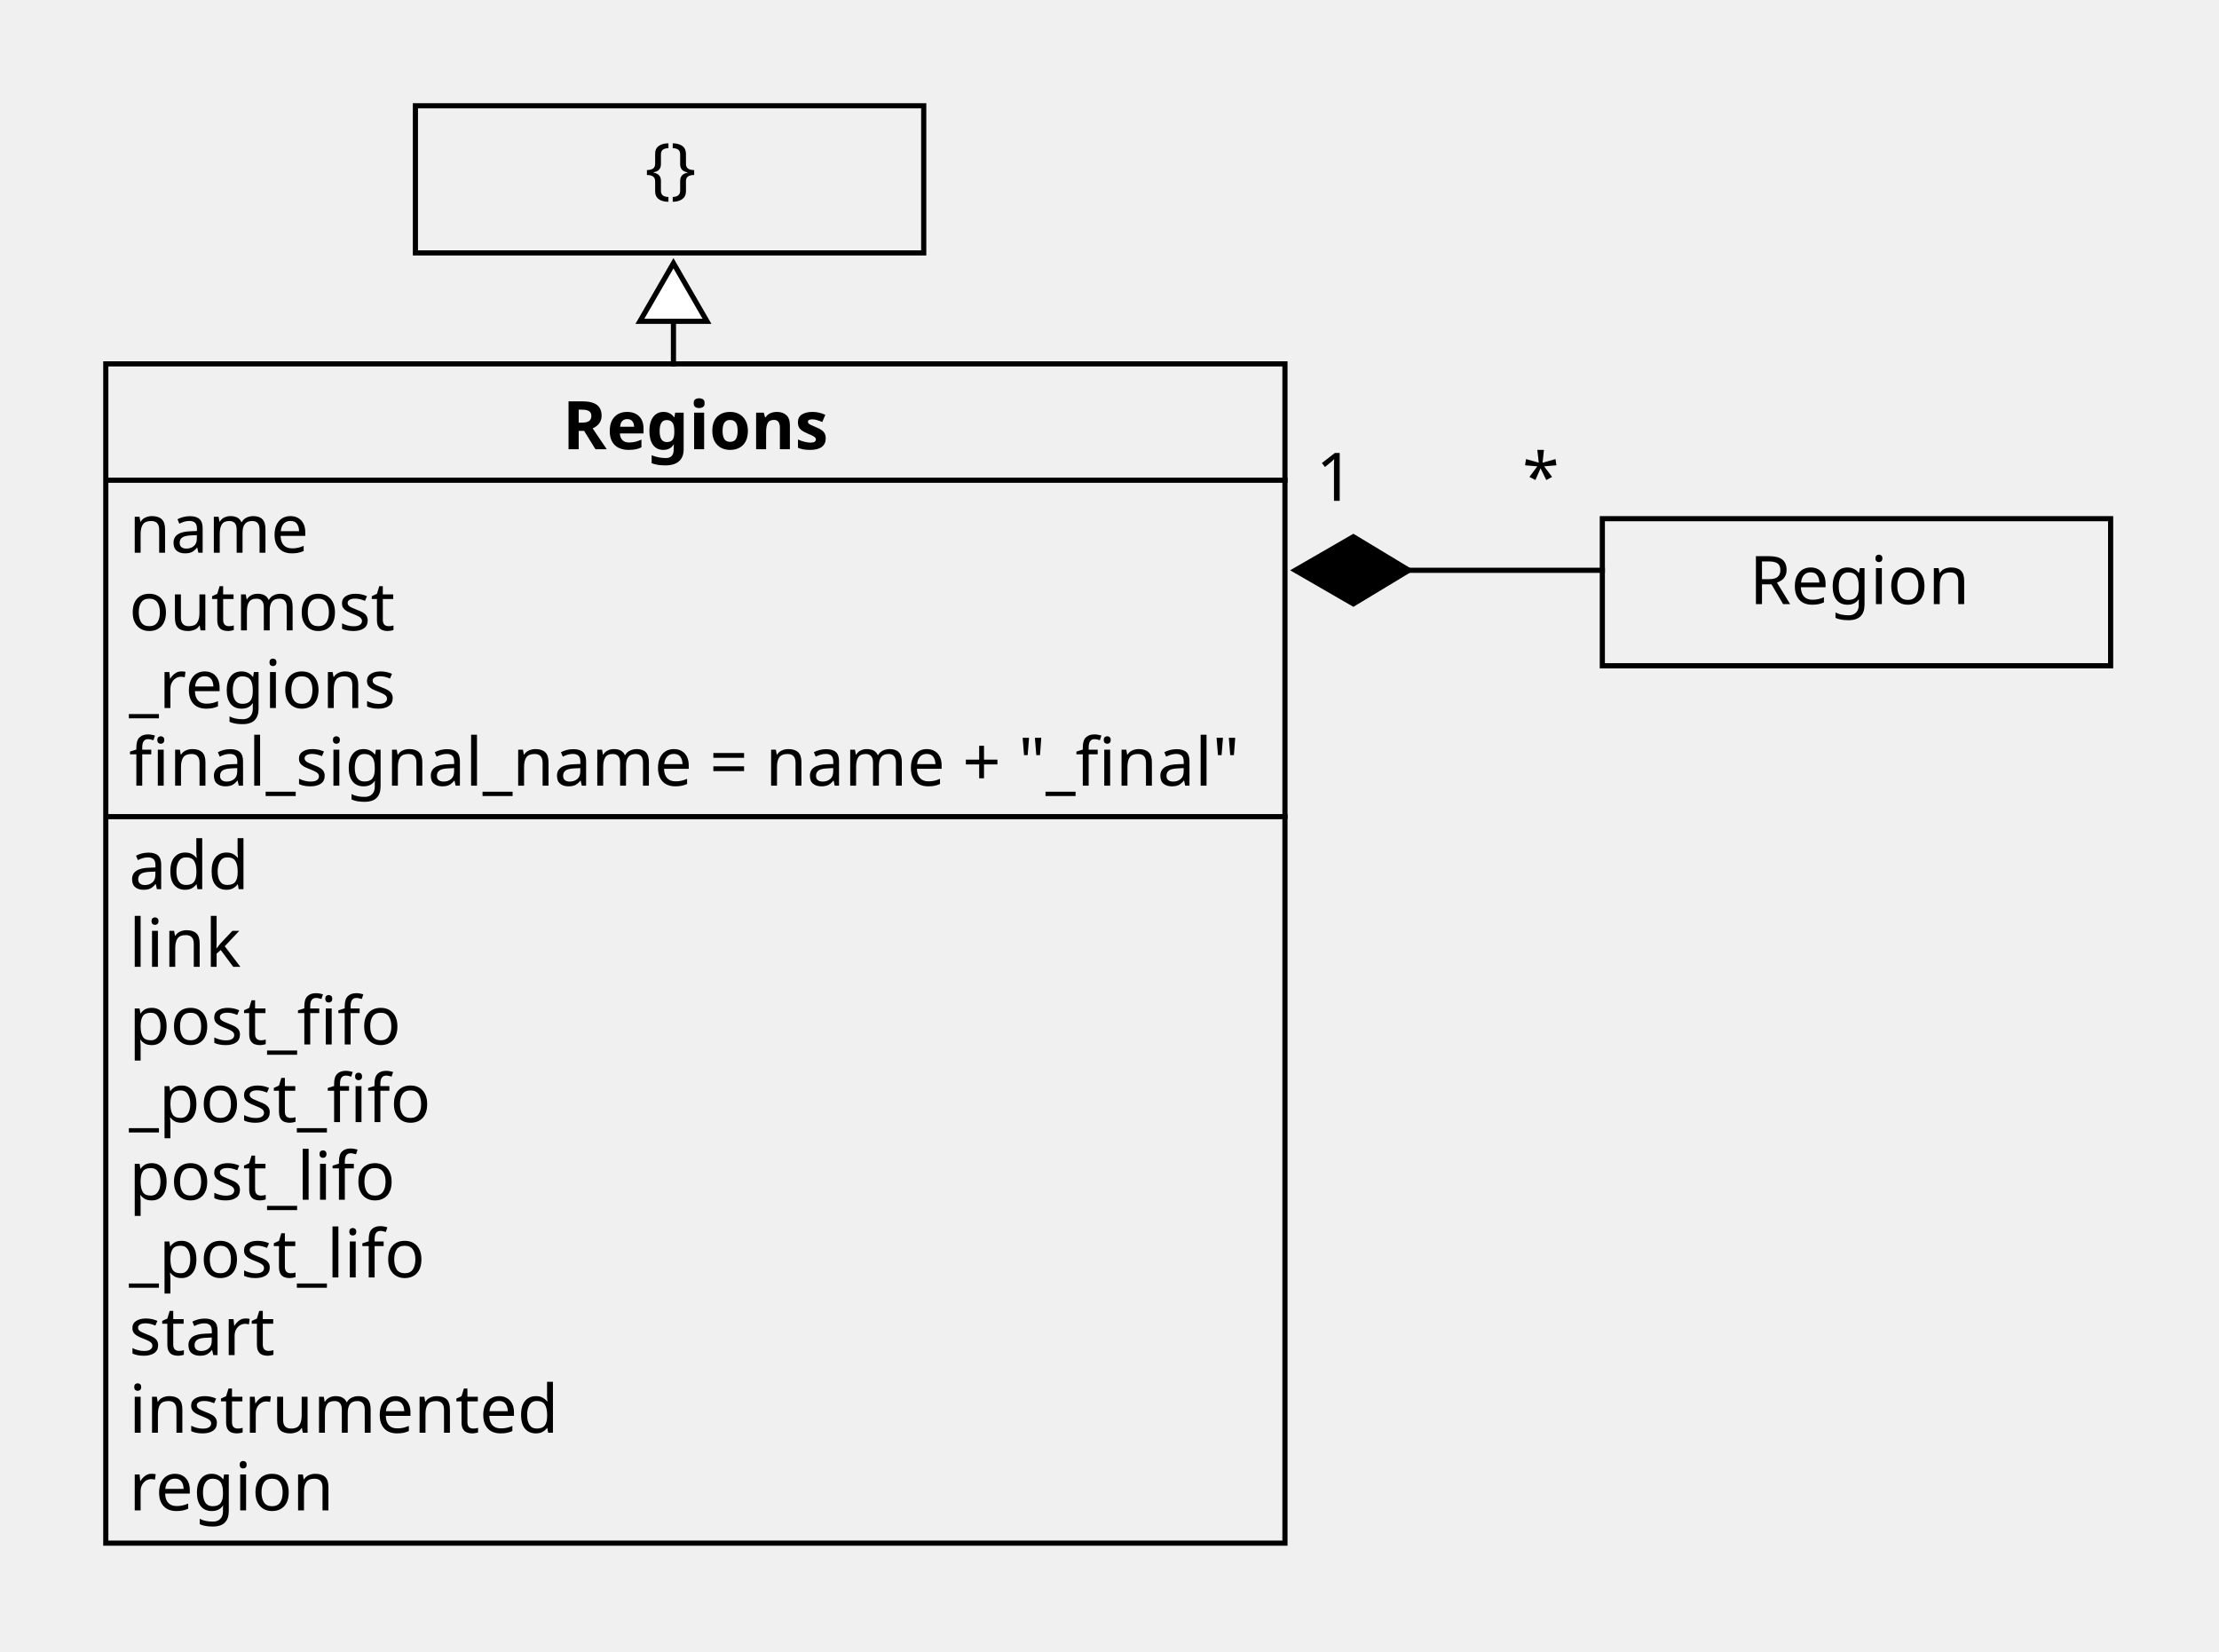
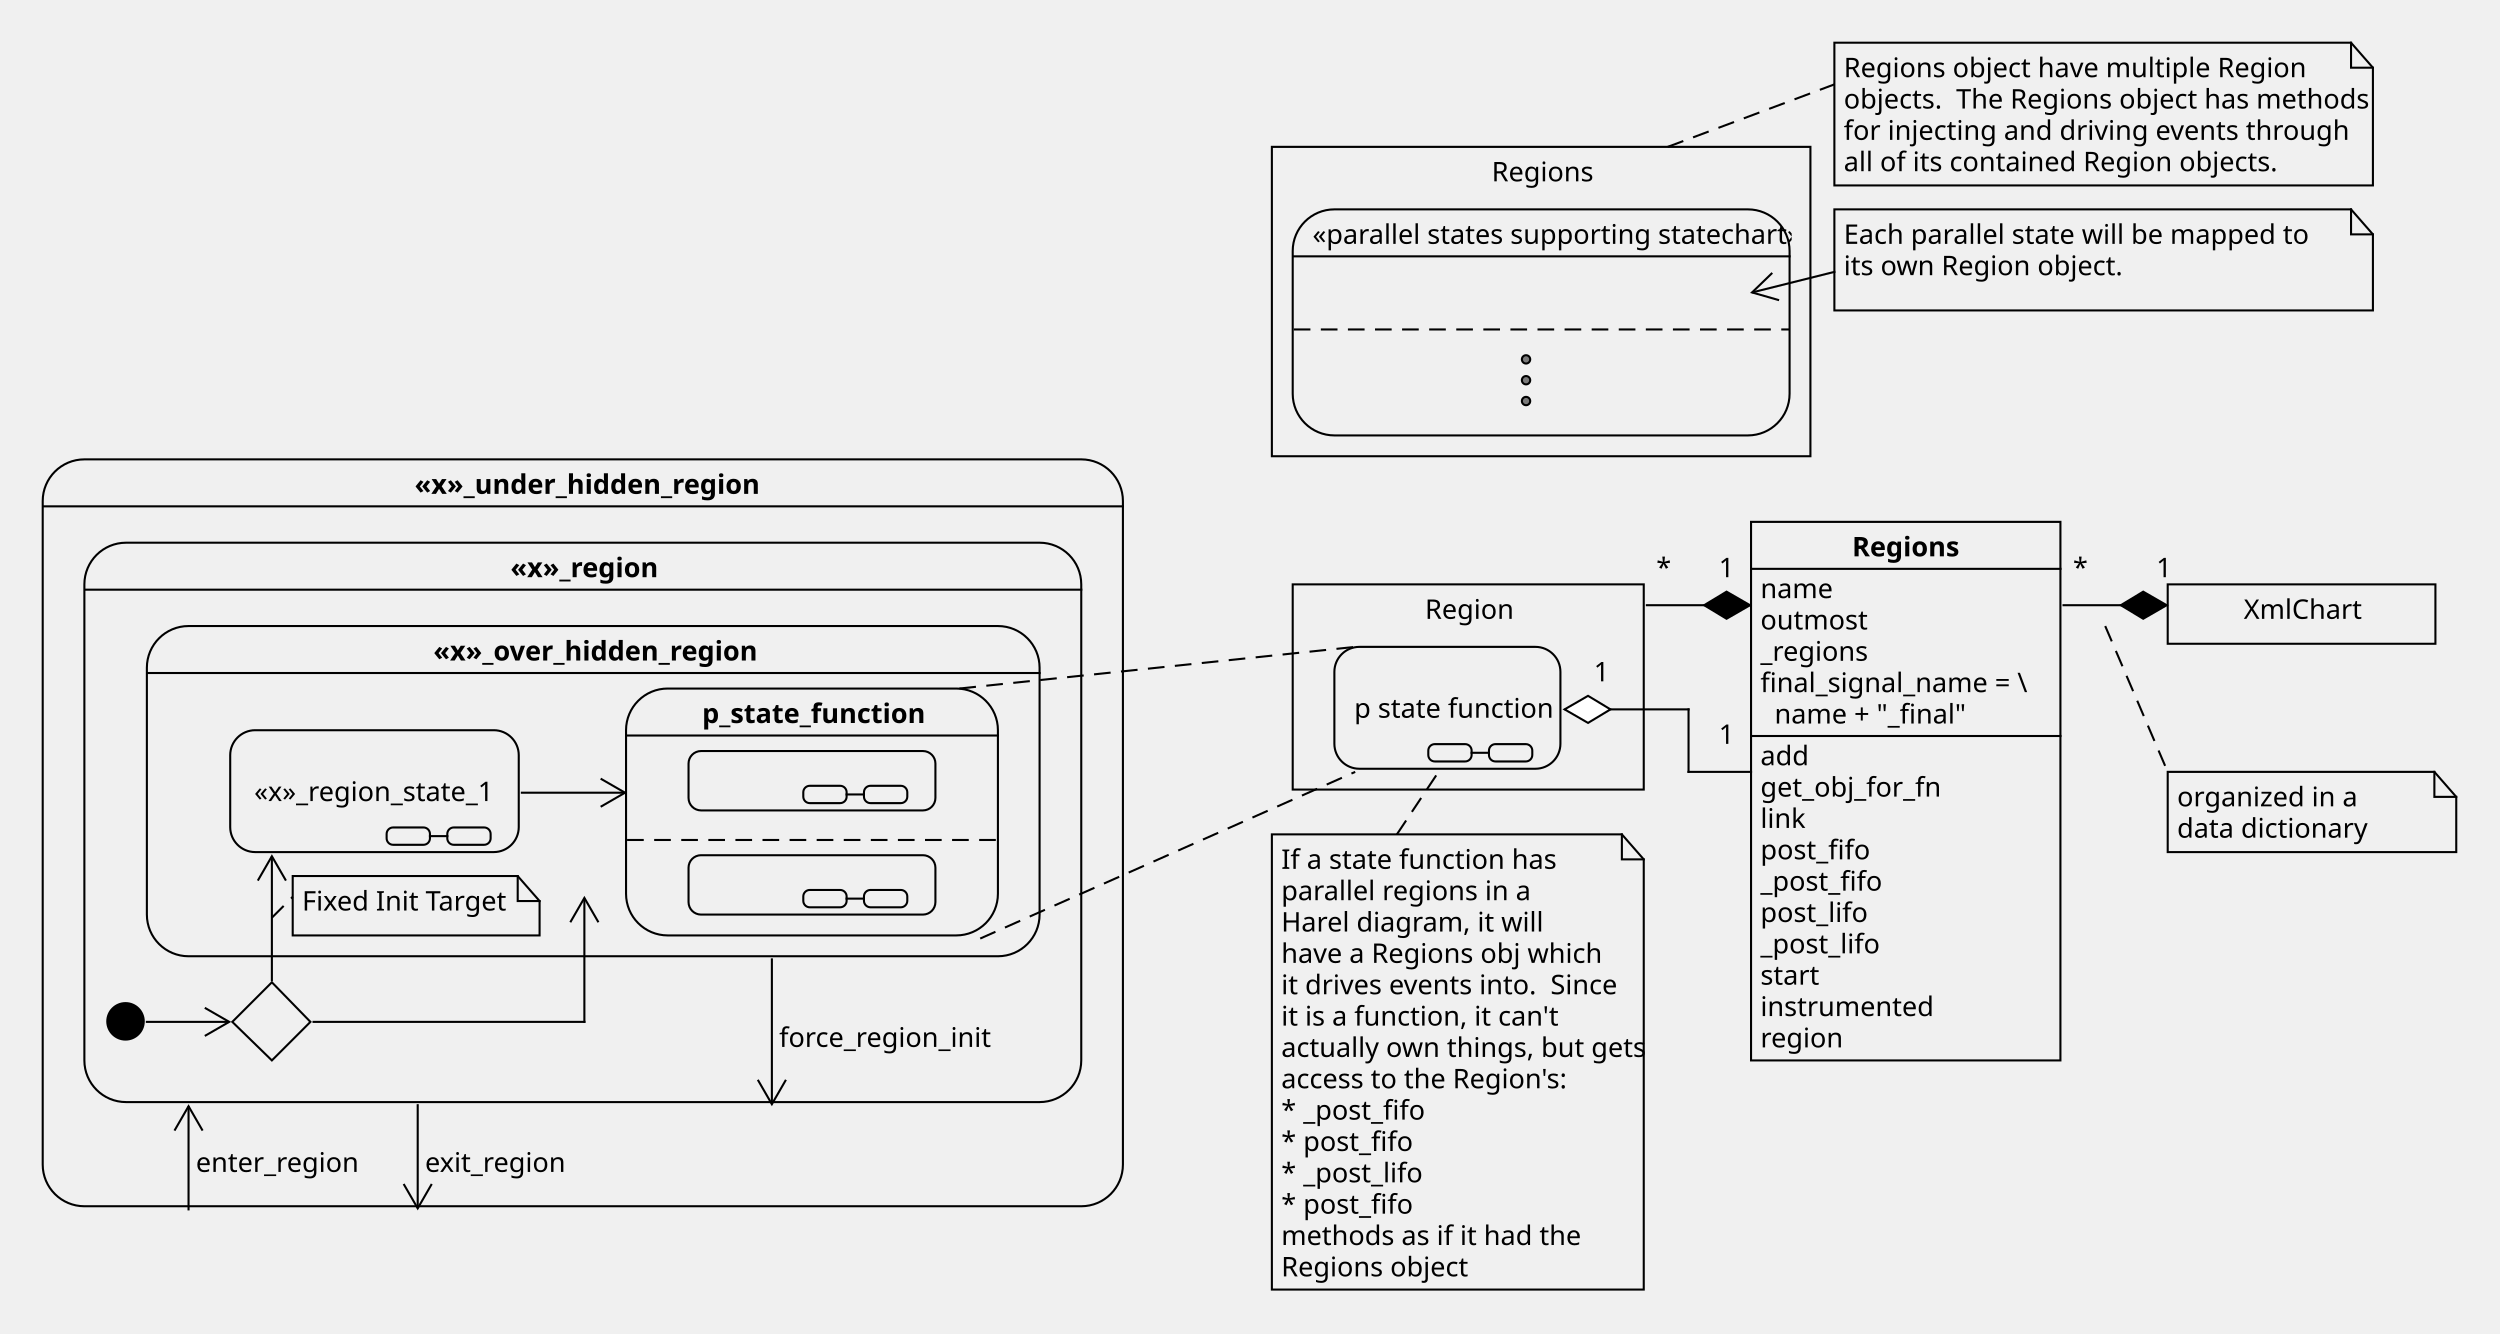
- <svg xmlns="http://www.w3.org/2000/svg" fill-opacity="1" color-rendering="auto" color-interpolation="auto" text-rendering="auto" stroke="black" stroke-linecap="square" width="430" stroke-miterlimit="10" shape-rendering="auto" stroke-opacity="1" fill="black" stroke-dasharray="none" font-weight="normal" stroke-width="1" viewBox="270 280 430 320" height="320" font-family="'Dialog'" font-style="normal" stroke-linejoin="miter" font-size="12px" stroke-dashoffset="0" image-rendering="auto">
+ <svg xmlns="http://www.w3.org/2000/svg" fill-opacity="1" color-rendering="auto" color-interpolation="auto" text-rendering="auto" stroke="black" stroke-linecap="square" width="1200" stroke-miterlimit="10" shape-rendering="auto" stroke-opacity="1" fill="black" stroke-dasharray="none" font-weight="normal" stroke-width="1" viewBox="240 0 1200 640" height="640" font-family="'Dialog'" font-style="normal" stroke-linejoin="miter" font-size="12px" stroke-dashoffset="0" image-rendering="auto">
  <defs id="genericDefs" />
  <g>
    <defs id="defs1">
      <clipPath clipPathUnits="userSpaceOnUse" id="clipPath1">
        <path d="M0 0 L2147483647 0 L2147483647 2147483647 L0 2147483647 L0 0 Z" />
      </clipPath>
      <clipPath clipPathUnits="userSpaceOnUse" id="clipPath2">
-         <path d="M0 0 L0 30 L100 30 L100 0 Z" />
+         <path d="M0 0 L0 160 L430 160 L430 0 Z" />
      </clipPath>
      <clipPath clipPathUnits="userSpaceOnUse" id="clipPath3">
-         <path d="M0 0 L0 30 L90 30 L90 0 Z" />
+         <path d="M0 0 L0 270 L480 270 L480 0 Z" />
      </clipPath>
      <clipPath clipPathUnits="userSpaceOnUse" id="clipPath4">
-         <path d="M0 0 L0 230 L230 230 L230 0 Z" />
+         <path d="M0 0 L0 360 L520 360 L520 0 Z" />
      </clipPath>
      <clipPath clipPathUnits="userSpaceOnUse" id="clipPath5">
-         <path d="M0 0 L0 50 L30 50 L30 0 Z" />
+         <path d="M0 0 L0 30 L130 30 L130 0 Z" />
      </clipPath>
      <clipPath clipPathUnits="userSpaceOnUse" id="clipPath6">
+         <path d="M0 0 L0 30 L20 30 L20 0 Z" />
+       </clipPath>
+       <clipPath clipPathUnits="userSpaceOnUse" id="clipPath7">
+         <path d="M0 0 L0 150 L260 150 L260 0 Z" />
+       </clipPath>
+       <clipPath clipPathUnits="userSpaceOnUse" id="clipPath8">
+         <path d="M0 0 L0 110 L240 110 L240 0 Z" />
+       </clipPath>
+       <clipPath clipPathUnits="userSpaceOnUse" id="clipPath9">
+         <path d="M0 0 L0 100 L170 100 L170 0 Z" />
+       </clipPath>
+       <clipPath clipPathUnits="userSpaceOnUse" id="clipPath10">
+         <path d="M0 0 L0 60 L120 60 L120 0 Z" />
+       </clipPath>
+       <clipPath clipPathUnits="userSpaceOnUse" id="clipPath11">
+         <path d="M0 0 L0 30 L80 30 L80 0 Z" />
+       </clipPath>
+       <clipPath clipPathUnits="userSpaceOnUse" id="clipPath12">
+         <path d="M0 0 L0 260 L150 260 L150 0 Z" />
+       </clipPath>
+       <clipPath clipPathUnits="userSpaceOnUse" id="clipPath13">
+         <path d="M0 0 L0 30 L120 30 L120 0 Z" />
+       </clipPath>
+       <clipPath clipPathUnits="userSpaceOnUse" id="clipPath14">
+         <path d="M0 0 L0 120 L180 120 L180 0 Z" />
+       </clipPath>
+       <clipPath clipPathUnits="userSpaceOnUse" id="clipPath15">
+         <path d="M0 0 L0 60 L140 60 L140 0 Z" />
+       </clipPath>
+       <clipPath clipPathUnits="userSpaceOnUse" id="clipPath16">
+         <path d="M0 0 L0 60 L110 60 L110 0 Z" />
+       </clipPath>
+       <clipPath clipPathUnits="userSpaceOnUse" id="clipPath17">
+         <path d="M0 0 L0 110 L210 110 L210 0 Z" />
+       </clipPath>
+       <clipPath clipPathUnits="userSpaceOnUse" id="clipPath18">
+         <path d="M0 0 L0 50 L220 50 L220 0 Z" />
+       </clipPath>
+       <clipPath clipPathUnits="userSpaceOnUse" id="clipPath19">
+         <path d="M0 0 L0 80 L90 80 L90 0 Z" />
+       </clipPath>
+       <clipPath clipPathUnits="userSpaceOnUse" id="clipPath20">
+         <path d="M0 0 L0 80 L100 80 L100 0 Z" />
+       </clipPath>
+       <clipPath clipPathUnits="userSpaceOnUse" id="clipPath21">
+         <path d="M0 0 L0 100 L120 100 L120 0 Z" />
+       </clipPath>
+       <clipPath clipPathUnits="userSpaceOnUse" id="clipPath22">
+         <path d="M0 0 L0 40 L40 40 L40 0 Z" />
+       </clipPath>
+       <clipPath clipPathUnits="userSpaceOnUse" id="clipPath23">
+         <path d="M0 0 L0 90 L30 90 L30 0 Z" />
+       </clipPath>
+       <clipPath clipPathUnits="userSpaceOnUse" id="clipPath24">
+         <path d="M0 0 L0 90 L160 90 L160 0 Z" />
+       </clipPath>
+       <clipPath clipPathUnits="userSpaceOnUse" id="clipPath25">
+         <path d="M0 0 L0 30 L70 30 L70 0 Z" />
+       </clipPath>
+       <clipPath clipPathUnits="userSpaceOnUse" id="clipPath26">
+         <path d="M0 0 L0 20 L20 20 L20 0 Z" />
+       </clipPath>
+       <clipPath clipPathUnits="userSpaceOnUse" id="clipPath27">
+         <path d="M0 0 L0 40 L140 40 L140 0 Z" />
+       </clipPath>
+       <clipPath clipPathUnits="userSpaceOnUse" id="clipPath28">
+         <path d="M0 0 L0 100 L60 100 L60 0 Z" />
+       </clipPath>
+       <clipPath clipPathUnits="userSpaceOnUse" id="clipPath29">
+         <path d="M0 0 L0 60 L50 60 L50 0 Z" />
+       </clipPath>
+       <clipPath clipPathUnits="userSpaceOnUse" id="clipPath30">
+         <path d="M0 0 L0 220 L180 220 L180 0 Z" />
+       </clipPath>
+       <clipPath clipPathUnits="userSpaceOnUse" id="clipPath31">
        <path d="M0 0 L0 20 L60 20 L60 0 Z" />
      </clipPath>
+       <clipPath clipPathUnits="userSpaceOnUse" id="clipPath32">
+         <path d="M0 0 L0 70 L260 70 L260 0 Z" />
+       </clipPath>
+       <clipPath clipPathUnits="userSpaceOnUse" id="clipPath33">
+         <path d="M0 0 L0 40 L70 40 L70 0 Z" />
+       </clipPath>
+       <clipPath clipPathUnits="userSpaceOnUse" id="clipPath34">
+         <path d="M0 0 L0 50 L260 50 L260 0 Z" />
+       </clipPath>
    </defs>
-     <g fill="rgb(255,255,255)" fill-opacity="0" transform="translate(580,380)" stroke-opacity="0" stroke="rgb(255,255,255)">
-       <rect x="0.5" width="98.5" height="28.5" y="0.5" clip-path="url(#clipPath2)" stroke="none" />
-     </g>
-     <g transform="translate(580,380)">
-       <rect fill="none" x="0.5" width="98.5" height="28.5" y="0.5" clip-path="url(#clipPath2)" />
-       <text x="29" font-size="13px" y="17.047" clip-path="url(#clipPath2)" font-family="sans-serif" stroke="none" xml:space="preserve">Region</text>
-     </g>
-     <g fill="rgb(255,255,255)" fill-opacity="0" transform="translate(350,300)" stroke-opacity="0" stroke="rgb(255,255,255)">
-       <rect x="0.5" width="98.5" height="28.5" y="0.5" clip-path="url(#clipPath2)" stroke="none" />
-     </g>
-     <g transform="translate(350,300)">
-       <rect fill="none" x="0.5" width="98.5" height="28.5" y="0.5" clip-path="url(#clipPath2)" />
-       <text x="45" font-size="13px" y="17.047" clip-path="url(#clipPath2)" font-family="sans-serif" stroke="none" xml:space="preserve">{}</text>
-     </g>
-     <g transform="translate(510,380)">
-       <path fill="none" d="M11.5 10.5 L70.5 10.5" clip-path="url(#clipPath3)" />
-       <path d="M22.258 17 L11 10.5 L22.258 4 L33.017 10.5 Z" clip-path="url(#clipPath3)" stroke="none" />
-       <path fill="none" d="M22.258 17 L11 10.5 L22.258 4 L33.017 10.5 Z" clip-path="url(#clipPath3)" />
-     </g>
-     <g fill="rgb(255,255,255)" fill-opacity="0" transform="translate(290,350)" stroke-opacity="0" stroke="rgb(255,255,255)">
-       <rect x="0.5" width="228.5" height="228.5" y="0.5" clip-path="url(#clipPath4)" stroke="none" />
-     </g>
-     <g transform="translate(290,350)">
-       <rect fill="none" x="0.5" width="228.5" height="228.5" y="0.5" clip-path="url(#clipPath4)" />
-       <text x="89" font-size="13px" y="17.047" clip-path="url(#clipPath4)" font-family="sans-serif" stroke="none" font-weight="bold" xml:space="preserve">Regions</text>
-       <path fill="none" d="M1 23.047 L229 23.047" clip-path="url(#clipPath4)" />
-       <text x="5" font-size="13px" y="37.094" clip-path="url(#clipPath4)" font-family="sans-serif" stroke="none" xml:space="preserve">name</text>
-       <text x="5" font-size="13px" y="52.141" clip-path="url(#clipPath4)" font-family="sans-serif" stroke="none" xml:space="preserve">outmost</text>
-       <text x="5" font-size="13px" y="67.188" clip-path="url(#clipPath4)" font-family="sans-serif" stroke="none" xml:space="preserve">_regions</text>
-       <text x="5" font-size="13px" y="82.234" clip-path="url(#clipPath4)" font-family="sans-serif" stroke="none" xml:space="preserve">final_signal_name = name + "_final"</text>
-       <path fill="none" d="M1 88.234 L229 88.234" clip-path="url(#clipPath4)" />
-       <text x="5" font-size="13px" y="102.281" clip-path="url(#clipPath4)" font-family="sans-serif" stroke="none" xml:space="preserve">add</text>
-       <text x="5" font-size="13px" y="117.328" clip-path="url(#clipPath4)" font-family="sans-serif" stroke="none" xml:space="preserve">link</text>
-       <text x="5" font-size="13px" y="132.375" clip-path="url(#clipPath4)" font-family="sans-serif" stroke="none" xml:space="preserve">post_fifo</text>
-       <text x="5" font-size="13px" y="147.422" clip-path="url(#clipPath4)" font-family="sans-serif" stroke="none" xml:space="preserve">_post_fifo</text>
-       <text x="5" font-size="13px" y="162.469" clip-path="url(#clipPath4)" font-family="sans-serif" stroke="none" xml:space="preserve">post_lifo</text>
-       <text x="5" font-size="13px" y="177.516" clip-path="url(#clipPath4)" font-family="sans-serif" stroke="none" xml:space="preserve">_post_lifo</text>
-       <text x="5" font-size="13px" y="192.562" clip-path="url(#clipPath4)" font-family="sans-serif" stroke="none" xml:space="preserve">start</text>
-       <text x="5" font-size="13px" y="207.609" clip-path="url(#clipPath4)" font-family="sans-serif" stroke="none" xml:space="preserve">instrumented</text>
-       <text x="5" font-size="13px" y="222.656" clip-path="url(#clipPath4)" font-family="sans-serif" stroke="none" xml:space="preserve">region</text>
-     </g>
-     <g transform="translate(390,320)">
-       <path fill="none" d="M10.5 11.5 L10.5 30.5" clip-path="url(#clipPath5)" />
-       <path fill="white" d="M4 22.258 L10.5 11 L17 22.258 Z" clip-path="url(#clipPath5)" stroke="none" />
-       <path fill="none" d="M4 22.258 L10.5 11 L17 22.258 Z" clip-path="url(#clipPath5)" />
-     </g>
-     <g font-family="sans-serif" font-size="13px" transform="translate(560,360)">
-       <text x="5" xml:space="preserve" y="17.047" clip-path="url(#clipPath6)" stroke="none">*</text>
-     </g>
-     <g font-family="sans-serif" font-size="13px" transform="translate(520,360)">
-       <text x="5" xml:space="preserve" y="17.047" clip-path="url(#clipPath6)" stroke="none">1</text>
+     <g fill="rgb(255,255,255)" fill-opacity="0" transform="translate(310,300)" stroke-opacity="0" stroke="rgb(255,255,255)">
+       <rect x="0.5" y="0.5" clip-path="url(#clipPath2)" width="428.5" rx="20" ry="20" height="158.5" stroke="none" />
+     </g>
+     <g transform="translate(310,300)">
+       <rect x="0.5" y="0.5" clip-path="url(#clipPath2)" fill="none" width="428.5" rx="20" ry="20" height="158.5" />
+       <text x="138" font-size="13px" y="17.047" clip-path="url(#clipPath2)" font-family="sans-serif" stroke="none" font-weight="bold" xml:space="preserve">«x»_over_hidden_region</text>
+       <path fill="none" d="M1 23.047 L429 23.047" clip-path="url(#clipPath2)" />
+     </g>
+     <g fill="rgb(255,255,255)" fill-opacity="0" transform="translate(280,260)" stroke-opacity="0" stroke="rgb(255,255,255)">
+       <rect x="0.5" y="0.5" clip-path="url(#clipPath3)" width="478.5" rx="20" ry="20" height="268.5" stroke="none" />
+     </g>
+     <g transform="translate(280,260)">
+       <rect x="0.5" y="0.5" clip-path="url(#clipPath3)" fill="none" width="478.5" rx="20" ry="20" height="268.5" />
+       <text x="205" font-size="13px" y="17.047" clip-path="url(#clipPath3)" font-family="sans-serif" stroke="none" font-weight="bold" xml:space="preserve">«x»_region</text>
+       <path fill="none" d="M1 23.047 L479 23.047" clip-path="url(#clipPath3)" />
+     </g>
+     <g fill="rgb(255,255,255)" fill-opacity="0" transform="translate(260,220)" stroke-opacity="0" stroke="rgb(255,255,255)">
+       <rect x="0.5" y="0.5" clip-path="url(#clipPath4)" width="518.5" rx="20" ry="20" height="358.5" stroke="none" />
+     </g>
+     <g transform="translate(260,220)">
+       <rect x="0.5" y="0.5" clip-path="url(#clipPath4)" fill="none" width="518.5" rx="20" ry="20" height="358.5" />
+       <text x="179" font-size="13px" y="17.047" clip-path="url(#clipPath4)" font-family="sans-serif" stroke="none" font-weight="bold" xml:space="preserve">«x»_under_hidden_region</text>
+       <path fill="none" d="M1 23.047 L519 23.047" clip-path="url(#clipPath4)" />
+     </g>
+     <g fill="rgb(255,255,255)" fill-opacity="0" transform="translate(1280,280)" stroke-opacity="0" stroke="rgb(255,255,255)">
+       <rect x="0.5" width="128.5" height="28.5" y="0.5" clip-path="url(#clipPath5)" stroke="none" />
+     </g>
+     <g transform="translate(1280,280)">
+       <rect fill="none" x="0.5" width="128.5" height="28.5" y="0.5" clip-path="url(#clipPath5)" />
+       <text x="37" font-size="13px" y="17.047" clip-path="url(#clipPath5)" font-family="sans-serif" stroke="none" xml:space="preserve">XmlChart</text>
+     </g>
+     <g fill="rgb(0,0,0)" fill-opacity="0.49" transform="translate(970,170)" stroke-opacity="0.49" stroke="rgb(0,0,0)">
+       <circle r="2" clip-path="url(#clipPath6)" cx="2.5" cy="2.5" stroke="none" />
+     </g>
+     <g transform="translate(970,170)">
+       <circle fill="none" r="2" clip-path="url(#clipPath6)" cx="2.5" cy="2.5" />
+     </g>
+     <g fill="rgb(0,0,0)" fill-opacity="0.49" transform="translate(970,170)" stroke-opacity="0.49" stroke="rgb(0,0,0)">
+       <circle r="2" clip-path="url(#clipPath6)" cx="2.5" cy="12.5" stroke="none" />
+     </g>
+     <g transform="translate(970,170)">
+       <circle fill="none" r="2" clip-path="url(#clipPath6)" cx="2.5" cy="12.5" />
+     </g>
+     <g fill="rgb(0,0,0)" fill-opacity="0.49" transform="translate(970,170)" stroke-opacity="0.49" stroke="rgb(0,0,0)">
+       <circle r="2" clip-path="url(#clipPath6)" cx="2.5" cy="22.5" stroke="none" />
+     </g>
+     <g transform="translate(970,170)">
+       <circle fill="none" r="2" clip-path="url(#clipPath6)" cx="2.5" cy="22.5" />
+     </g>
+     <g fill="rgb(255,255,255)" fill-opacity="0" transform="translate(850,70)" stroke-opacity="0" stroke="rgb(255,255,255)">
+       <rect x="0.5" width="258.5" height="148.5" y="0.5" clip-path="url(#clipPath7)" stroke="none" />
+     </g>
+     <g transform="translate(850,70)">
+       <rect fill="none" x="0.5" width="258.5" height="148.5" y="0.5" clip-path="url(#clipPath7)" />
+       <text x="106" font-size="13px" y="17.047" clip-path="url(#clipPath7)" font-family="sans-serif" stroke="none" xml:space="preserve">Regions</text>
+     </g>
+     <g fill="rgb(255,255,255)" fill-opacity="0" transform="translate(860,100)" stroke-opacity="0" stroke="rgb(255,255,255)">
+       <rect x="0.5" y="0.5" clip-path="url(#clipPath8)" width="238.5" rx="20" ry="20" height="108.5" stroke="none" />
+     </g>
+     <g transform="translate(860,100)">
+       <rect x="0.5" y="0.5" clip-path="url(#clipPath8)" fill="none" width="238.5" rx="20" ry="20" height="108.5" />
+       <text x="10" font-size="13px" y="17.047" clip-path="url(#clipPath8)" font-family="sans-serif" stroke="none" xml:space="preserve">«parallel states supporting statechart»</text>
+       <path fill="none" d="M1 23.047 L239 23.047" clip-path="url(#clipPath8)" />
+     </g>
+     <g stroke-miterlimit="5" font-size="13px" stroke-dasharray="8,5" font-family="sans-serif" transform="translate(860,100)" stroke-linecap="butt">
+       <path fill="none" d="M1 58.141 L239 58.141" clip-path="url(#clipPath8)" />
+     </g>
+     <g fill="rgb(255,255,255)" fill-opacity="0" transform="translate(860,280)" stroke-opacity="0" stroke="rgb(255,255,255)">
+       <rect x="0.5" width="168.5" height="98.5" y="0.5" clip-path="url(#clipPath9)" stroke="none" />
+     </g>
+     <g transform="translate(860,280)">
+       <rect fill="none" x="0.5" width="168.5" height="98.5" y="0.5" clip-path="url(#clipPath9)" />
+       <text x="64" font-size="13px" y="17.047" clip-path="url(#clipPath9)" font-family="sans-serif" stroke="none" xml:space="preserve">Region</text>
+     </g>
+     <g transform="translate(980,330)">
+       <path fill="none" d="M11.5 10.5 L70.5 10.5" clip-path="url(#clipPath10)" />
+       <path fill="none" d="M70.5 10.5 L70.5 40.5" clip-path="url(#clipPath10)" />
+       <path fill="none" d="M70.5 40.5 L100.5 40.5" clip-path="url(#clipPath10)" />
+       <path fill="white" d="M22.258 17 L11 10.5 L22.258 4 L33.017 10.5 Z" clip-path="url(#clipPath10)" stroke="none" />
+       <path fill="none" d="M22.258 17 L11 10.5 L22.258 4 L33.017 10.5 Z" clip-path="url(#clipPath10)" />
+     </g>
+     <g transform="translate(1020,280)">
+       <path fill="none" d="M59.5 10.5 L10.5 10.5" clip-path="url(#clipPath11)" />
+       <path d="M48.742 4 L60 10.5 L48.742 17 L37.983 10.5 Z" clip-path="url(#clipPath11)" stroke="none" />
+       <path fill="none" d="M48.742 4 L60 10.5 L48.742 17 L37.983 10.5 Z" clip-path="url(#clipPath11)" />
+     </g>
+     <g fill="rgb(255,255,255)" fill-opacity="0" transform="translate(1080,250)" stroke-opacity="0" stroke="rgb(255,255,255)">
+       <rect x="0.5" width="148.5" height="258.5" y="0.5" clip-path="url(#clipPath12)" stroke="none" />
+     </g>
+     <g transform="translate(1080,250)">
+       <rect fill="none" x="0.5" width="148.5" height="258.5" y="0.5" clip-path="url(#clipPath12)" />
+       <text x="49" font-size="13px" y="17.047" clip-path="url(#clipPath12)" font-family="sans-serif" stroke="none" font-weight="bold" xml:space="preserve">Regions</text>
+       <path fill="none" d="M1 23.047 L149 23.047" clip-path="url(#clipPath12)" />
+       <text x="5" font-size="13px" y="37.094" clip-path="url(#clipPath12)" font-family="sans-serif" stroke="none" xml:space="preserve">name</text>
+       <text x="5" font-size="13px" y="52.141" clip-path="url(#clipPath12)" font-family="sans-serif" stroke="none" xml:space="preserve">outmost</text>
+       <text x="5" font-size="13px" y="67.188" clip-path="url(#clipPath12)" font-family="sans-serif" stroke="none" xml:space="preserve">_regions</text>
+       <text x="5" font-size="13px" y="82.234" clip-path="url(#clipPath12)" font-family="sans-serif" stroke="none" xml:space="preserve">final_signal_name = \</text>
+       <text x="5" font-size="13px" y="97.281" clip-path="url(#clipPath12)" font-family="sans-serif" stroke="none" xml:space="preserve">  name + "_final"</text>
+       <path fill="none" d="M1 103.281 L149 103.281" clip-path="url(#clipPath12)" />
+       <text x="5" font-size="13px" y="117.328" clip-path="url(#clipPath12)" font-family="sans-serif" stroke="none" xml:space="preserve">add</text>
+       <text x="5" font-size="13px" y="132.375" clip-path="url(#clipPath12)" font-family="sans-serif" stroke="none" xml:space="preserve">get_obj_for_fn</text>
+       <text x="5" font-size="13px" y="147.422" clip-path="url(#clipPath12)" font-family="sans-serif" stroke="none" xml:space="preserve">link</text>
+       <text x="5" font-size="13px" y="162.469" clip-path="url(#clipPath12)" font-family="sans-serif" stroke="none" xml:space="preserve">post_fifo</text>
+       <text x="5" font-size="13px" y="177.516" clip-path="url(#clipPath12)" font-family="sans-serif" stroke="none" xml:space="preserve">_post_fifo</text>
+       <text x="5" font-size="13px" y="192.562" clip-path="url(#clipPath12)" font-family="sans-serif" stroke="none" xml:space="preserve">post_lifo</text>
+       <text x="5" font-size="13px" y="207.609" clip-path="url(#clipPath12)" font-family="sans-serif" stroke="none" xml:space="preserve">_post_lifo</text>
+       <text x="5" font-size="13px" y="222.656" clip-path="url(#clipPath12)" font-family="sans-serif" stroke="none" xml:space="preserve">start</text>
+       <text x="5" font-size="13px" y="237.703" clip-path="url(#clipPath12)" font-family="sans-serif" stroke="none" xml:space="preserve">instrumented</text>
+       <text x="5" font-size="13px" y="252.75" clip-path="url(#clipPath12)" font-family="sans-serif" stroke="none" xml:space="preserve">region</text>
+     </g>
+     <g fill="rgb(255,255,255)" fill-opacity="0" transform="translate(570,410)" stroke-opacity="0" stroke="rgb(255,255,255)">
+       <rect x="0.5" y="0.5" clip-path="url(#clipPath13)" width="118.5" rx="6" ry="6" height="28.5" stroke="none" />
+     </g>
+     <g transform="translate(570,410)">
+       <rect x="0.5" y="0.5" clip-path="url(#clipPath13)" fill="none" width="118.5" rx="6" ry="6" height="28.5" />
+     </g>
+     <g font-size="13px" transform="translate(570,410)" fill-opacity="0" fill="rgb(255,255,255)" font-family="sans-serif" stroke="rgb(255,255,255)" stroke-opacity="0">
+       <rect x="84.7" y="17.18" clip-path="url(#clipPath13)" width="20.8" rx="3.12" ry="3.12" height="8.32" stroke="none" />
+     </g>
+     <g font-family="sans-serif" font-size="13px" transform="translate(570,410)">
+       <rect x="84.7" y="17.18" clip-path="url(#clipPath13)" fill="none" width="20.8" rx="3.12" ry="3.12" height="8.32" />
+     </g>
+     <g font-size="13px" transform="translate(570,410)" fill-opacity="0" fill="rgb(255,255,255)" font-family="sans-serif" stroke="rgb(255,255,255)" stroke-opacity="0">
+       <rect x="55.58" y="17.18" clip-path="url(#clipPath13)" width="20.8" rx="3.12" ry="3.12" height="8.32" stroke="none" />
+     </g>
+     <g font-family="sans-serif" font-size="13px" transform="translate(570,410)">
+       <rect x="55.58" y="17.18" clip-path="url(#clipPath13)" fill="none" width="20.8" rx="3.12" ry="3.12" height="8.32" />
+       <path fill="none" d="M76.38 21.34 L84.7 21.34" clip-path="url(#clipPath13)" />
+     </g>
+     <g fill="rgb(255,255,255)" fill-opacity="0" transform="translate(570,360)" stroke-opacity="0" stroke="rgb(255,255,255)">
+       <rect x="0.5" y="0.5" clip-path="url(#clipPath13)" width="118.5" rx="6" ry="6" height="28.5" stroke="none" />
+     </g>
+     <g transform="translate(570,360)">
+       <rect x="0.5" y="0.5" clip-path="url(#clipPath13)" fill="none" width="118.5" rx="6" ry="6" height="28.5" />
+     </g>
+     <g font-size="13px" transform="translate(570,360)" fill-opacity="0" fill="rgb(255,255,255)" font-family="sans-serif" stroke="rgb(255,255,255)" stroke-opacity="0">
+       <rect x="84.7" y="17.18" clip-path="url(#clipPath13)" width="20.8" rx="3.12" ry="3.12" height="8.32" stroke="none" />
+     </g>
+     <g font-family="sans-serif" font-size="13px" transform="translate(570,360)">
+       <rect x="84.7" y="17.18" clip-path="url(#clipPath13)" fill="none" width="20.8" rx="3.12" ry="3.12" height="8.32" />
+     </g>
+     <g font-size="13px" transform="translate(570,360)" fill-opacity="0" fill="rgb(255,255,255)" font-family="sans-serif" stroke="rgb(255,255,255)" stroke-opacity="0">
+       <rect x="55.58" y="17.18" clip-path="url(#clipPath13)" width="20.8" rx="3.12" ry="3.12" height="8.32" stroke="none" />
+     </g>
+     <g font-family="sans-serif" font-size="13px" transform="translate(570,360)">
+       <rect x="55.58" y="17.18" clip-path="url(#clipPath13)" fill="none" width="20.8" rx="3.12" ry="3.12" height="8.32" />
+       <path fill="none" d="M76.38 21.34 L84.7 21.34" clip-path="url(#clipPath13)" />
+     </g>
+     <g fill="rgb(255,255,255)" fill-opacity="0" transform="translate(540,330)" stroke-opacity="0" stroke="rgb(255,255,255)">
+       <rect x="0.5" y="0.5" clip-path="url(#clipPath14)" width="178.5" rx="20" ry="20" height="118.5" stroke="none" />
+     </g>
+     <g transform="translate(540,330)">
+       <rect x="0.5" y="0.5" clip-path="url(#clipPath14)" fill="none" width="178.5" rx="20" ry="20" height="118.5" />
+       <text x="37" font-size="13px" y="17.047" clip-path="url(#clipPath14)" font-family="sans-serif" stroke="none" font-weight="bold" xml:space="preserve">p_state_function</text>
+       <path fill="none" d="M1 23.047 L179 23.047" clip-path="url(#clipPath14)" />
+     </g>
+     <g stroke-miterlimit="5" font-size="13px" stroke-dasharray="8,5" font-family="sans-serif" transform="translate(540,330)" stroke-linecap="butt">
+       <path fill="none" d="M1 73.188 L179 73.188" clip-path="url(#clipPath14)" />
+     </g>
+     <g fill="rgb(255,255,255)" fill-opacity="0" transform="translate(350,350)" stroke-opacity="0" stroke="rgb(255,255,255)">
+       <rect x="0.5" y="0.5" clip-path="url(#clipPath15)" width="138.5" rx="12" ry="12" height="58.5" stroke="none" />
+     </g>
+     <g transform="translate(350,350)">
+       <rect x="0.5" y="0.5" clip-path="url(#clipPath15)" fill="none" width="138.5" rx="12" ry="12" height="58.5" />
+       <text x="12" font-size="13px" y="34.523" clip-path="url(#clipPath15)" font-family="sans-serif" stroke="none" xml:space="preserve">«x»_region_state_1</text>
+     </g>
+     <g font-size="13px" transform="translate(350,350)" fill-opacity="0" fill="rgb(255,255,255)" font-family="sans-serif" stroke="rgb(255,255,255)" stroke-opacity="0">
+       <rect x="104.7" y="47.18" clip-path="url(#clipPath15)" width="20.8" rx="3.12" ry="3.12" height="8.32" stroke="none" />
+     </g>
+     <g font-family="sans-serif" font-size="13px" transform="translate(350,350)">
+       <rect x="104.7" y="47.18" clip-path="url(#clipPath15)" fill="none" width="20.8" rx="3.12" ry="3.12" height="8.32" />
+     </g>
+     <g font-size="13px" transform="translate(350,350)" fill-opacity="0" fill="rgb(255,255,255)" font-family="sans-serif" stroke="rgb(255,255,255)" stroke-opacity="0">
+       <rect x="75.58" y="47.18" clip-path="url(#clipPath15)" width="20.8" rx="3.12" ry="3.12" height="8.32" stroke="none" />
+     </g>
+     <g font-family="sans-serif" font-size="13px" transform="translate(350,350)">
+       <rect x="75.58" y="47.18" clip-path="url(#clipPath15)" fill="none" width="20.8" rx="3.12" ry="3.12" height="8.32" />
+       <path fill="none" d="M96.38 51.34 L104.7 51.34" clip-path="url(#clipPath15)" />
+     </g>
+     <g fill="rgb(255,255,255)" fill-opacity="0" transform="translate(880,310)" stroke-opacity="0" stroke="rgb(255,255,255)">
+       <rect x="0.5" y="0.5" clip-path="url(#clipPath16)" width="108.5" rx="12" ry="12" height="58.5" stroke="none" />
+     </g>
+     <g transform="translate(880,310)">
+       <rect x="0.5" y="0.5" clip-path="url(#clipPath16)" fill="none" width="108.5" rx="12" ry="12" height="58.5" />
+       <text x="10" font-size="13px" y="34.523" clip-path="url(#clipPath16)" font-family="sans-serif" stroke="none" xml:space="preserve">p state function</text>
+     </g>
+     <g font-size="13px" transform="translate(880,310)" fill-opacity="0" fill="rgb(255,255,255)" font-family="sans-serif" stroke="rgb(255,255,255)" stroke-opacity="0">
+       <rect x="74.7" y="47.18" clip-path="url(#clipPath16)" width="20.8" rx="3.12" ry="3.12" height="8.32" stroke="none" />
+     </g>
+     <g font-family="sans-serif" font-size="13px" transform="translate(880,310)">
+       <rect x="74.7" y="47.18" clip-path="url(#clipPath16)" fill="none" width="20.8" rx="3.12" ry="3.12" height="8.32" />
+     </g>
+     <g font-size="13px" transform="translate(880,310)" fill-opacity="0" fill="rgb(255,255,255)" font-family="sans-serif" stroke="rgb(255,255,255)" stroke-opacity="0">
+       <rect x="45.58" y="47.18" clip-path="url(#clipPath16)" width="20.8" rx="3.12" ry="3.12" height="8.32" stroke="none" />
+     </g>
+     <g font-family="sans-serif" font-size="13px" transform="translate(880,310)">
+       <rect x="45.58" y="47.18" clip-path="url(#clipPath16)" fill="none" width="20.8" rx="3.12" ry="3.12" height="8.32" />
+       <path fill="none" d="M66.38 51.34 L74.7 51.34" clip-path="url(#clipPath16)" />
+     </g>
+     <g stroke-dasharray="8,5" stroke-miterlimit="5" transform="translate(700,360)" stroke-linecap="butt">
+       <path fill="none" d="M10.5 90.5 L190.5 10.5" clip-path="url(#clipPath17)" />
+     </g>
+     <g stroke-dasharray="8,5" stroke-miterlimit="5" transform="translate(690,300)" stroke-linecap="butt">
+       <path fill="none" d="M10.5 30.5 L200.5 10.5" clip-path="url(#clipPath18)" />
+     </g>
+     <g transform="translate(480,370)">
+       <path fill="none" d="M10.5 10.5 L59.5 10.5" clip-path="url(#clipPath11)" />
+       <path fill="none" d="M48.742 17 L60 10.5 L48.742 4" clip-path="url(#clipPath11)" />
+     </g>
+     <g transform="translate(430,520)">
+       <path fill="none" d="M10.5 10.5 L10.5 59.5" clip-path="url(#clipPath19)" />
+       <path fill="none" d="M4 48.742 L10.5 60 L17 48.742" clip-path="url(#clipPath19)" />
+       <text x="14" font-size="13px" y="42.523" clip-path="url(#clipPath19)" font-family="sans-serif" stroke="none" xml:space="preserve">exit_region</text>
+     </g>
+     <g transform="translate(320,520)">
+       <path fill="none" d="M10.5 60.5 L10.5 11.5" clip-path="url(#clipPath20)" />
+       <path fill="none" d="M17 22.258 L10.5 11 L4 22.258" clip-path="url(#clipPath20)" />
+       <text x="14" font-size="13px" y="42.523" clip-path="url(#clipPath20)" font-family="sans-serif" stroke="none" xml:space="preserve">enter_region</text>
+     </g>
+     <g transform="translate(600,450)">
+       <path fill="none" d="M10.5 10.5 L10.5 79.5" clip-path="url(#clipPath21)" />
+       <path fill="none" d="M4 68.742 L10.5 80 L17 68.742" clip-path="url(#clipPath21)" />
+       <text x="14" font-size="13px" y="52.523" clip-path="url(#clipPath21)" font-family="sans-serif" stroke="none" xml:space="preserve">force_region_init</text>
+     </g>
+     <g stroke-dasharray="8,5" stroke-miterlimit="5" transform="translate(360,420)" stroke-linecap="butt">
+       <path fill="none" d="M10.5 20.5 L20.5 10.5" clip-path="url(#clipPath22)" />
+     </g>
+     <g fill="rgb(255,255,255)" fill-opacity="0" transform="translate(380,420)" stroke-opacity="0" stroke="rgb(255,255,255)">
+       <path d="M0.5 0.5 L108.5 0.5 L119 12.5 L119 29 L0.5 29 Z" stroke="none" clip-path="url(#clipPath13)" />
+     </g>
+     <g transform="translate(380,420)">
+       <path fill="none" d="M0.5 0.5 L108.5 0.5 L119 12.5 L119 29 L0.5 29 Z" clip-path="url(#clipPath13)" />
+       <path fill="none" d="M108.5 0.5 L108.5 12.5 L119 12.5" clip-path="url(#clipPath13)" />
+       <text x="5" font-size="13px" y="17.047" clip-path="url(#clipPath13)" font-family="sans-serif" stroke="none" xml:space="preserve">Fixed Init Target</text>
+     </g>
+     <g transform="translate(360,400)">
+       <path fill="none" d="M10.5 70.5 L10.5 11.5" clip-path="url(#clipPath23)" />
+       <path fill="none" d="M17 22.258 L10.5 11 L4 22.258" clip-path="url(#clipPath23)" />
+     </g>
+     <g transform="translate(380,420)">
+       <path fill="none" d="M10.5 70.5 L140.5 70.5" clip-path="url(#clipPath24)" />
+       <path fill="none" d="M140.5 70.5 L140.5 11.5" clip-path="url(#clipPath24)" />
+       <path fill="none" d="M147 22.258 L140.5 11 L134 22.258" clip-path="url(#clipPath24)" />
+     </g>
+     <g transform="translate(300,480)">
+       <path fill="none" d="M10.5 10.5 L49.5 10.5" clip-path="url(#clipPath25)" />
+       <path fill="none" d="M38.742 17 L50 10.5 L38.742 4" clip-path="url(#clipPath25)" />
+     </g>
+     <g fill="rgb(255,255,255)" fill-opacity="0" transform="translate(350,470)" stroke-opacity="0" stroke="rgb(255,255,255)">
+       <path d="M20.5 1.5 L39 20.5 L20.5 39 L1.5 20.5 Z" stroke="none" clip-path="url(#clipPath22)" />
+     </g>
+     <g transform="translate(350,470)">
+       <path fill="none" d="M20.5 1.5 L39 20.5 L20.5 39 L1.5 20.5 Z" clip-path="url(#clipPath22)" />
+     </g>
+     <g transform="translate(290,480)">
+       <circle r="8.75" clip-path="url(#clipPath26)" cx="10.25" cy="10.25" stroke="none" />
+       <circle fill="none" r="8.75" clip-path="url(#clipPath26)" cx="10.25" cy="10.25" />
+     </g>
+     <g fill="rgb(255,255,255)" fill-opacity="0" transform="translate(1280,370)" stroke-opacity="0" stroke="rgb(255,255,255)">
+       <path d="M0.5 0.5 L128.5 0.5 L139 12.5 L139 39 L0.5 39 Z" stroke="none" clip-path="url(#clipPath27)" />
+     </g>
+     <g transform="translate(1280,370)">
+       <path fill="none" d="M0.5 0.5 L128.5 0.5 L139 12.5 L139 39 L0.5 39 Z" clip-path="url(#clipPath27)" />
+       <path fill="none" d="M128.5 0.5 L128.5 12.5 L139 12.5" clip-path="url(#clipPath27)" />
+       <text x="5" font-size="13px" y="17.047" clip-path="url(#clipPath27)" font-family="sans-serif" stroke="none" xml:space="preserve">organized in a</text>
+       <text x="5" font-size="13px" y="32.094" clip-path="url(#clipPath27)" font-family="sans-serif" stroke="none" xml:space="preserve">data dictionary</text>
+     </g>
+     <g stroke-dasharray="8,5" stroke-miterlimit="5" transform="translate(1240,290)" stroke-linecap="butt">
+       <path fill="none" d="M10.5 10.5 L40.5 80.5" clip-path="url(#clipPath28)" />
+     </g>
+     <g stroke-dasharray="8,5" stroke-miterlimit="5" transform="translate(900,360)" stroke-linecap="butt">
+       <path fill="none" d="M10.5 40.5 L30.5 10.5" clip-path="url(#clipPath29)" />
+     </g>
+     <g fill="rgb(255,255,255)" fill-opacity="0" transform="translate(850,400)" stroke-opacity="0" stroke="rgb(255,255,255)">
+       <path d="M0.5 0.5 L168.5 0.5 L179 12.5 L179 219 L0.5 219 Z" stroke="none" clip-path="url(#clipPath30)" />
+     </g>
+     <g transform="translate(850,400)">
+       <path fill="none" d="M0.5 0.5 L168.5 0.5 L179 12.5 L179 219 L0.5 219 Z" clip-path="url(#clipPath30)" />
+       <path fill="none" d="M168.5 0.5 L168.5 12.5 L179 12.5" clip-path="url(#clipPath30)" />
+       <text x="5" font-size="13px" y="17.047" clip-path="url(#clipPath30)" font-family="sans-serif" stroke="none" xml:space="preserve">If a state function has </text>
+       <text x="5" font-size="13px" y="32.094" clip-path="url(#clipPath30)" font-family="sans-serif" stroke="none" xml:space="preserve">parallel regions in a </text>
+       <text x="5" font-size="13px" y="47.141" clip-path="url(#clipPath30)" font-family="sans-serif" stroke="none" xml:space="preserve">Harel diagram, it will</text>
+       <text x="5" font-size="13px" y="62.188" clip-path="url(#clipPath30)" font-family="sans-serif" stroke="none" xml:space="preserve">have a Regions obj which</text>
+       <text x="5" font-size="13px" y="77.234" clip-path="url(#clipPath30)" font-family="sans-serif" stroke="none" xml:space="preserve">it drives events into.  Since</text>
+       <text x="5" font-size="13px" y="92.281" clip-path="url(#clipPath30)" font-family="sans-serif" stroke="none" xml:space="preserve">it is a function, it can't</text>
+       <text x="5" font-size="13px" y="107.328" clip-path="url(#clipPath30)" font-family="sans-serif" stroke="none" xml:space="preserve">actually own things, but gets</text>
+       <text x="5" font-size="13px" y="122.375" clip-path="url(#clipPath30)" font-family="sans-serif" stroke="none" xml:space="preserve">access to the Region's:</text>
+       <text x="5" font-size="13px" y="137.422" clip-path="url(#clipPath30)" font-family="sans-serif" stroke="none" xml:space="preserve">* _post_fifo</text>
+       <text x="5" font-size="13px" y="152.469" clip-path="url(#clipPath30)" font-family="sans-serif" stroke="none" xml:space="preserve">* post_fifo</text>
+       <text x="5" font-size="13px" y="167.516" clip-path="url(#clipPath30)" font-family="sans-serif" stroke="none" xml:space="preserve">* _post_lifo</text>
+       <text x="5" font-size="13px" y="182.562" clip-path="url(#clipPath30)" font-family="sans-serif" stroke="none" xml:space="preserve">* post_fifo</text>
+       <text x="5" font-size="13px" y="197.609" clip-path="url(#clipPath30)" font-family="sans-serif" stroke="none" xml:space="preserve">methods as if it had the</text>
+       <text x="5" font-size="13px" y="212.656" clip-path="url(#clipPath30)" font-family="sans-serif" stroke="none" xml:space="preserve">Regions object</text>
+     </g>
+     <g font-family="sans-serif" font-size="13px" transform="translate(1230,260)">
+       <text x="5" xml:space="preserve" y="17.047" clip-path="url(#clipPath31)" stroke="none">*</text>
+     </g>
+     <g font-family="sans-serif" font-size="13px" transform="translate(1270,260)">
+       <text x="5" xml:space="preserve" y="17.047" clip-path="url(#clipPath31)" stroke="none">1</text>
+     </g>
+     <g transform="translate(1220,280)">
+       <path fill="none" d="M59.5 10.5 L10.5 10.5" clip-path="url(#clipPath11)" />
+       <path d="M48.742 4 L60 10.5 L48.742 17 L37.983 10.5 Z" clip-path="url(#clipPath11)" stroke="none" />
+       <path fill="none" d="M48.742 4 L60 10.5 L48.742 17 L37.983 10.5 Z" clip-path="url(#clipPath11)" />
+     </g>
+     <g stroke-dasharray="8,5" stroke-miterlimit="5" transform="translate(1030,30)" stroke-linecap="butt">
+       <path fill="none" d="M10.5 40.5 L90.5 10.5" clip-path="url(#clipPath16)" />
+     </g>
+     <g fill="rgb(255,255,255)" fill-opacity="0" transform="translate(1120,20)" stroke-opacity="0" stroke="rgb(255,255,255)">
+       <path d="M0.5 0.5 L248.5 0.5 L259 12.5 L259 69 L0.5 69 Z" stroke="none" clip-path="url(#clipPath32)" />
+     </g>
+     <g transform="translate(1120,20)">
+       <path fill="none" d="M0.5 0.5 L248.5 0.5 L259 12.5 L259 69 L0.5 69 Z" clip-path="url(#clipPath32)" />
+       <path fill="none" d="M248.5 0.5 L248.5 12.5 L259 12.5" clip-path="url(#clipPath32)" />
+       <text x="5" font-size="13px" y="17.047" clip-path="url(#clipPath32)" font-family="sans-serif" stroke="none" xml:space="preserve">Regions object have multiple Region</text>
+       <text x="5" font-size="13px" y="32.094" clip-path="url(#clipPath32)" font-family="sans-serif" stroke="none" xml:space="preserve">objects.  The Regions object has methods</text>
+       <text x="5" font-size="13px" y="47.141" clip-path="url(#clipPath32)" font-family="sans-serif" stroke="none" xml:space="preserve">for injecting and driving events through</text>
+       <text x="5" font-size="13px" y="62.188" clip-path="url(#clipPath32)" font-family="sans-serif" stroke="none" xml:space="preserve">all of its contained Region objects.</text>
+     </g>
+     <g font-family="sans-serif" font-size="13px" transform="translate(1000,310)">
+       <text x="5" xml:space="preserve" y="17.047" clip-path="url(#clipPath31)" stroke="none">1</text>
+     </g>
+     <g font-family="sans-serif" font-size="13px" transform="translate(1060,340)">
+       <text x="5" xml:space="preserve" y="17.047" clip-path="url(#clipPath31)" stroke="none">1</text>
+     </g>
+     <g transform="translate(1070,120)">
+       <path fill="none" d="M50.5 10.5 L11.47 20.258" clip-path="url(#clipPath33)" />
+       <path fill="none" d="M20.331 11.342 L10.985 20.379 L23.484 23.954" clip-path="url(#clipPath33)" />
+     </g>
+     <g fill="rgb(255,255,255)" fill-opacity="0" transform="translate(1120,100)" stroke-opacity="0" stroke="rgb(255,255,255)">
+       <path d="M0.5 0.5 L248.5 0.5 L259 12.5 L259 49 L0.5 49 Z" stroke="none" clip-path="url(#clipPath34)" />
+     </g>
+     <g transform="translate(1120,100)">
+       <path fill="none" d="M0.5 0.5 L248.5 0.5 L259 12.5 L259 49 L0.5 49 Z" clip-path="url(#clipPath34)" />
+       <path fill="none" d="M248.5 0.5 L248.5 12.5 L259 12.5" clip-path="url(#clipPath34)" />
+       <text x="5" font-size="13px" y="17.047" clip-path="url(#clipPath34)" font-family="sans-serif" stroke="none" xml:space="preserve">Each parallel state will be mapped to</text>
+       <text x="5" font-size="13px" y="32.094" clip-path="url(#clipPath34)" font-family="sans-serif" stroke="none" xml:space="preserve">its own Region object.</text>
+     </g>
+     <g font-family="sans-serif" font-size="13px" transform="translate(1030,260)">
+       <text x="5" xml:space="preserve" y="17.047" clip-path="url(#clipPath31)" stroke="none">*</text>
+     </g>
+     <g font-family="sans-serif" font-size="13px" transform="translate(1060,260)">
+       <text x="5" xml:space="preserve" y="17.047" clip-path="url(#clipPath31)" stroke="none">1</text>
    </g>
  </g>
</svg>
